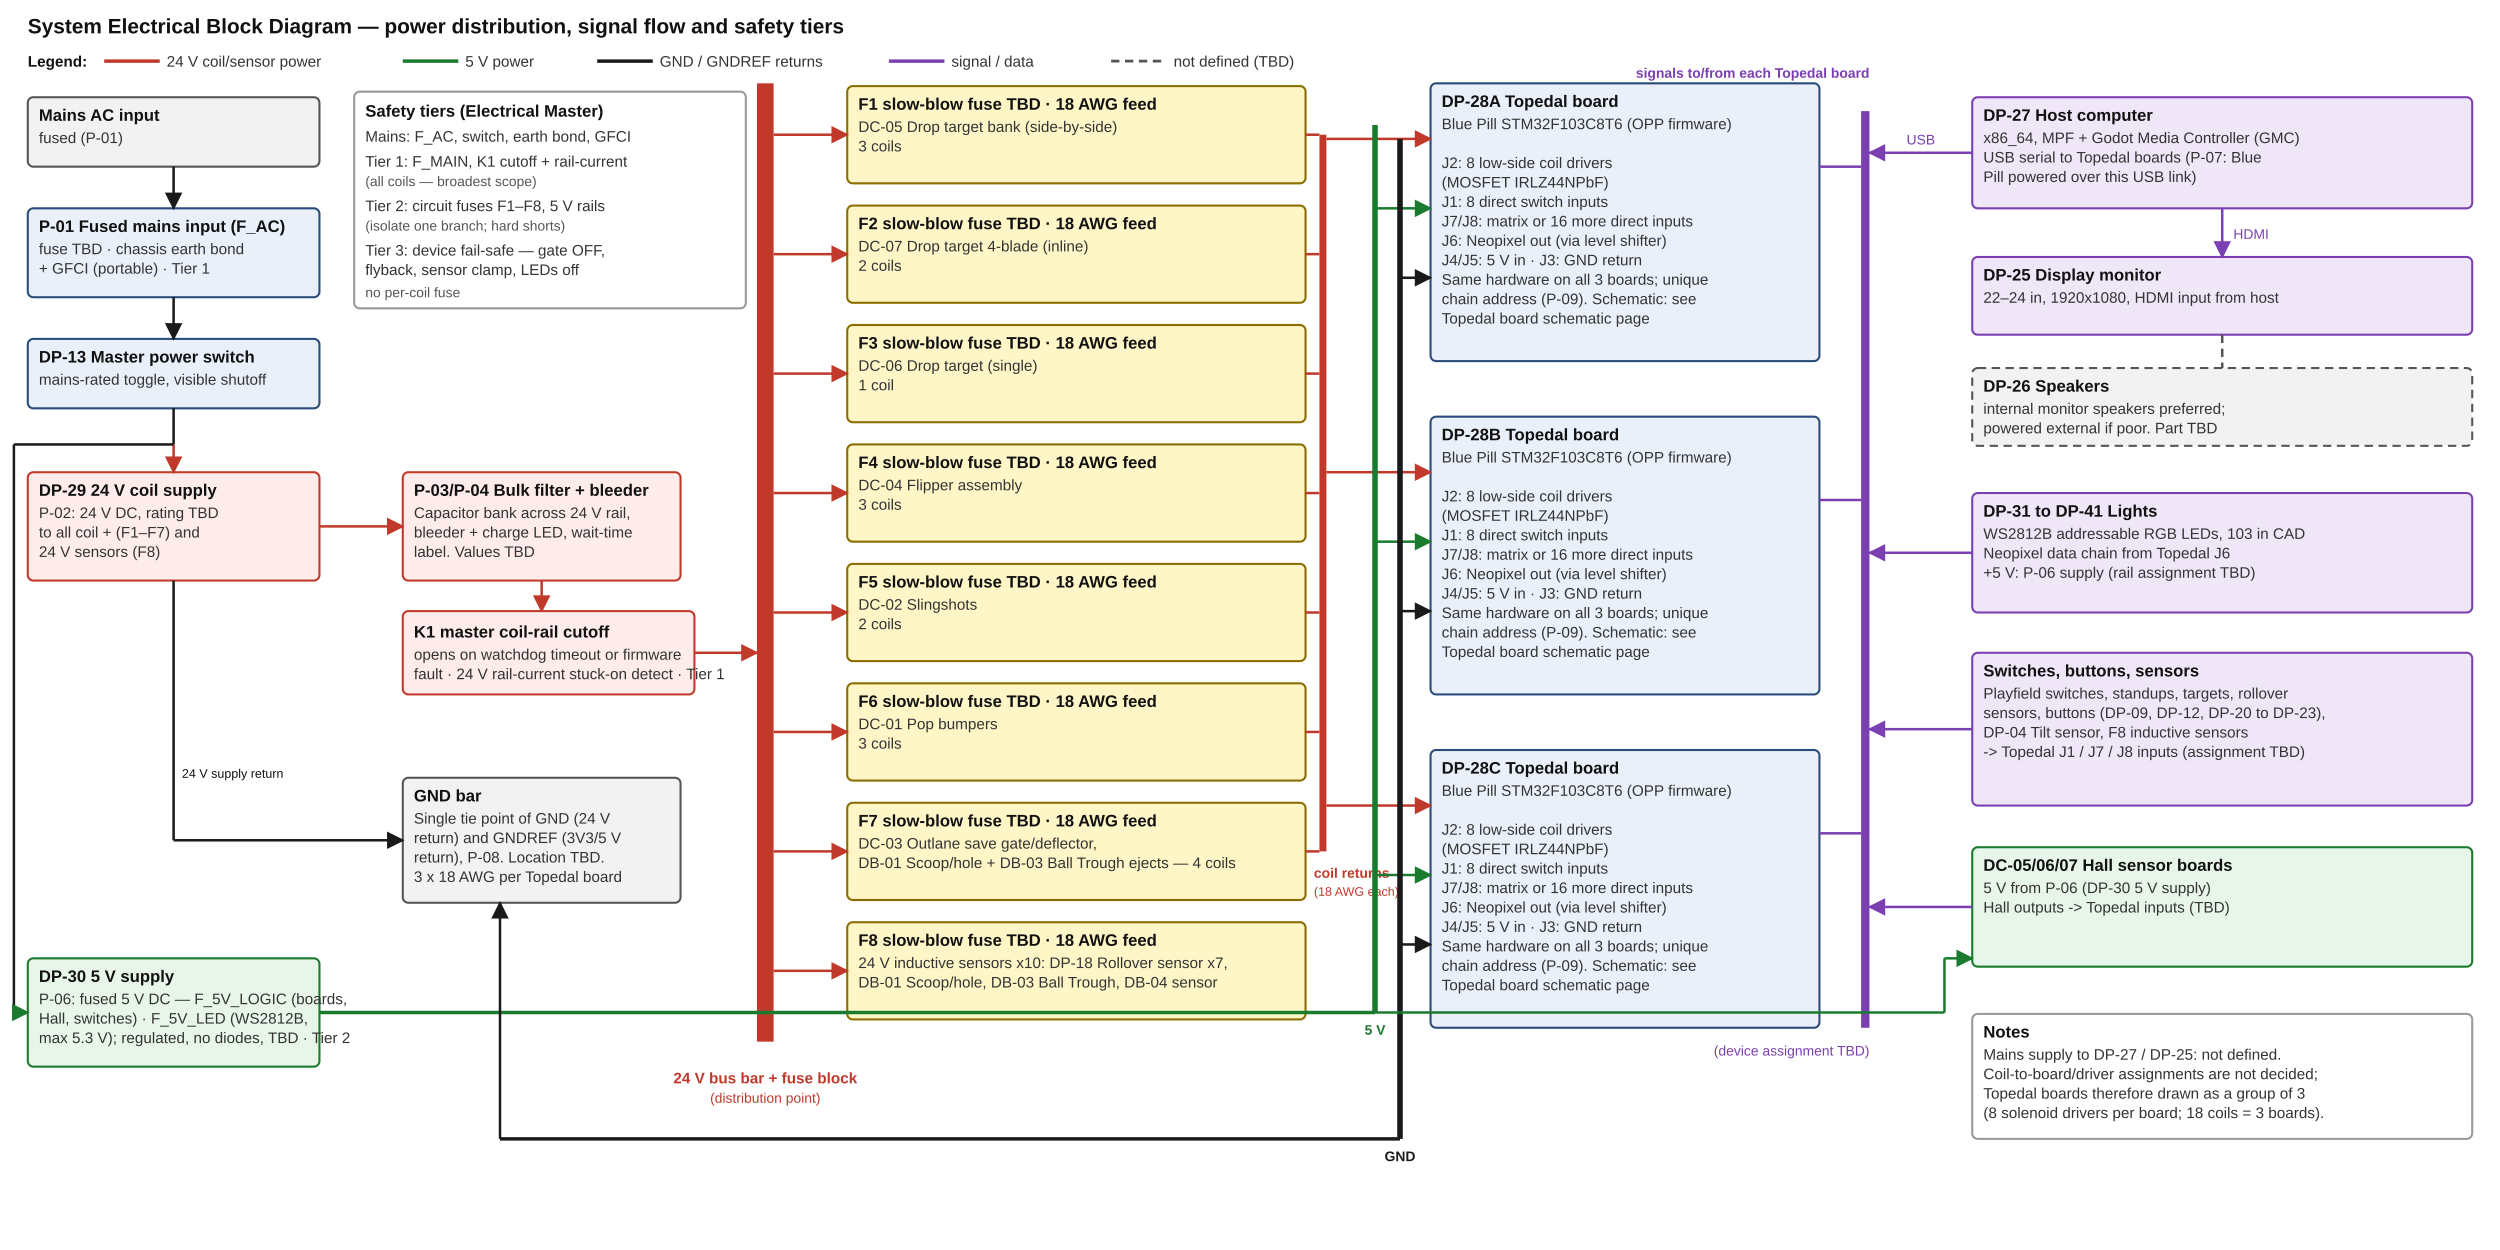
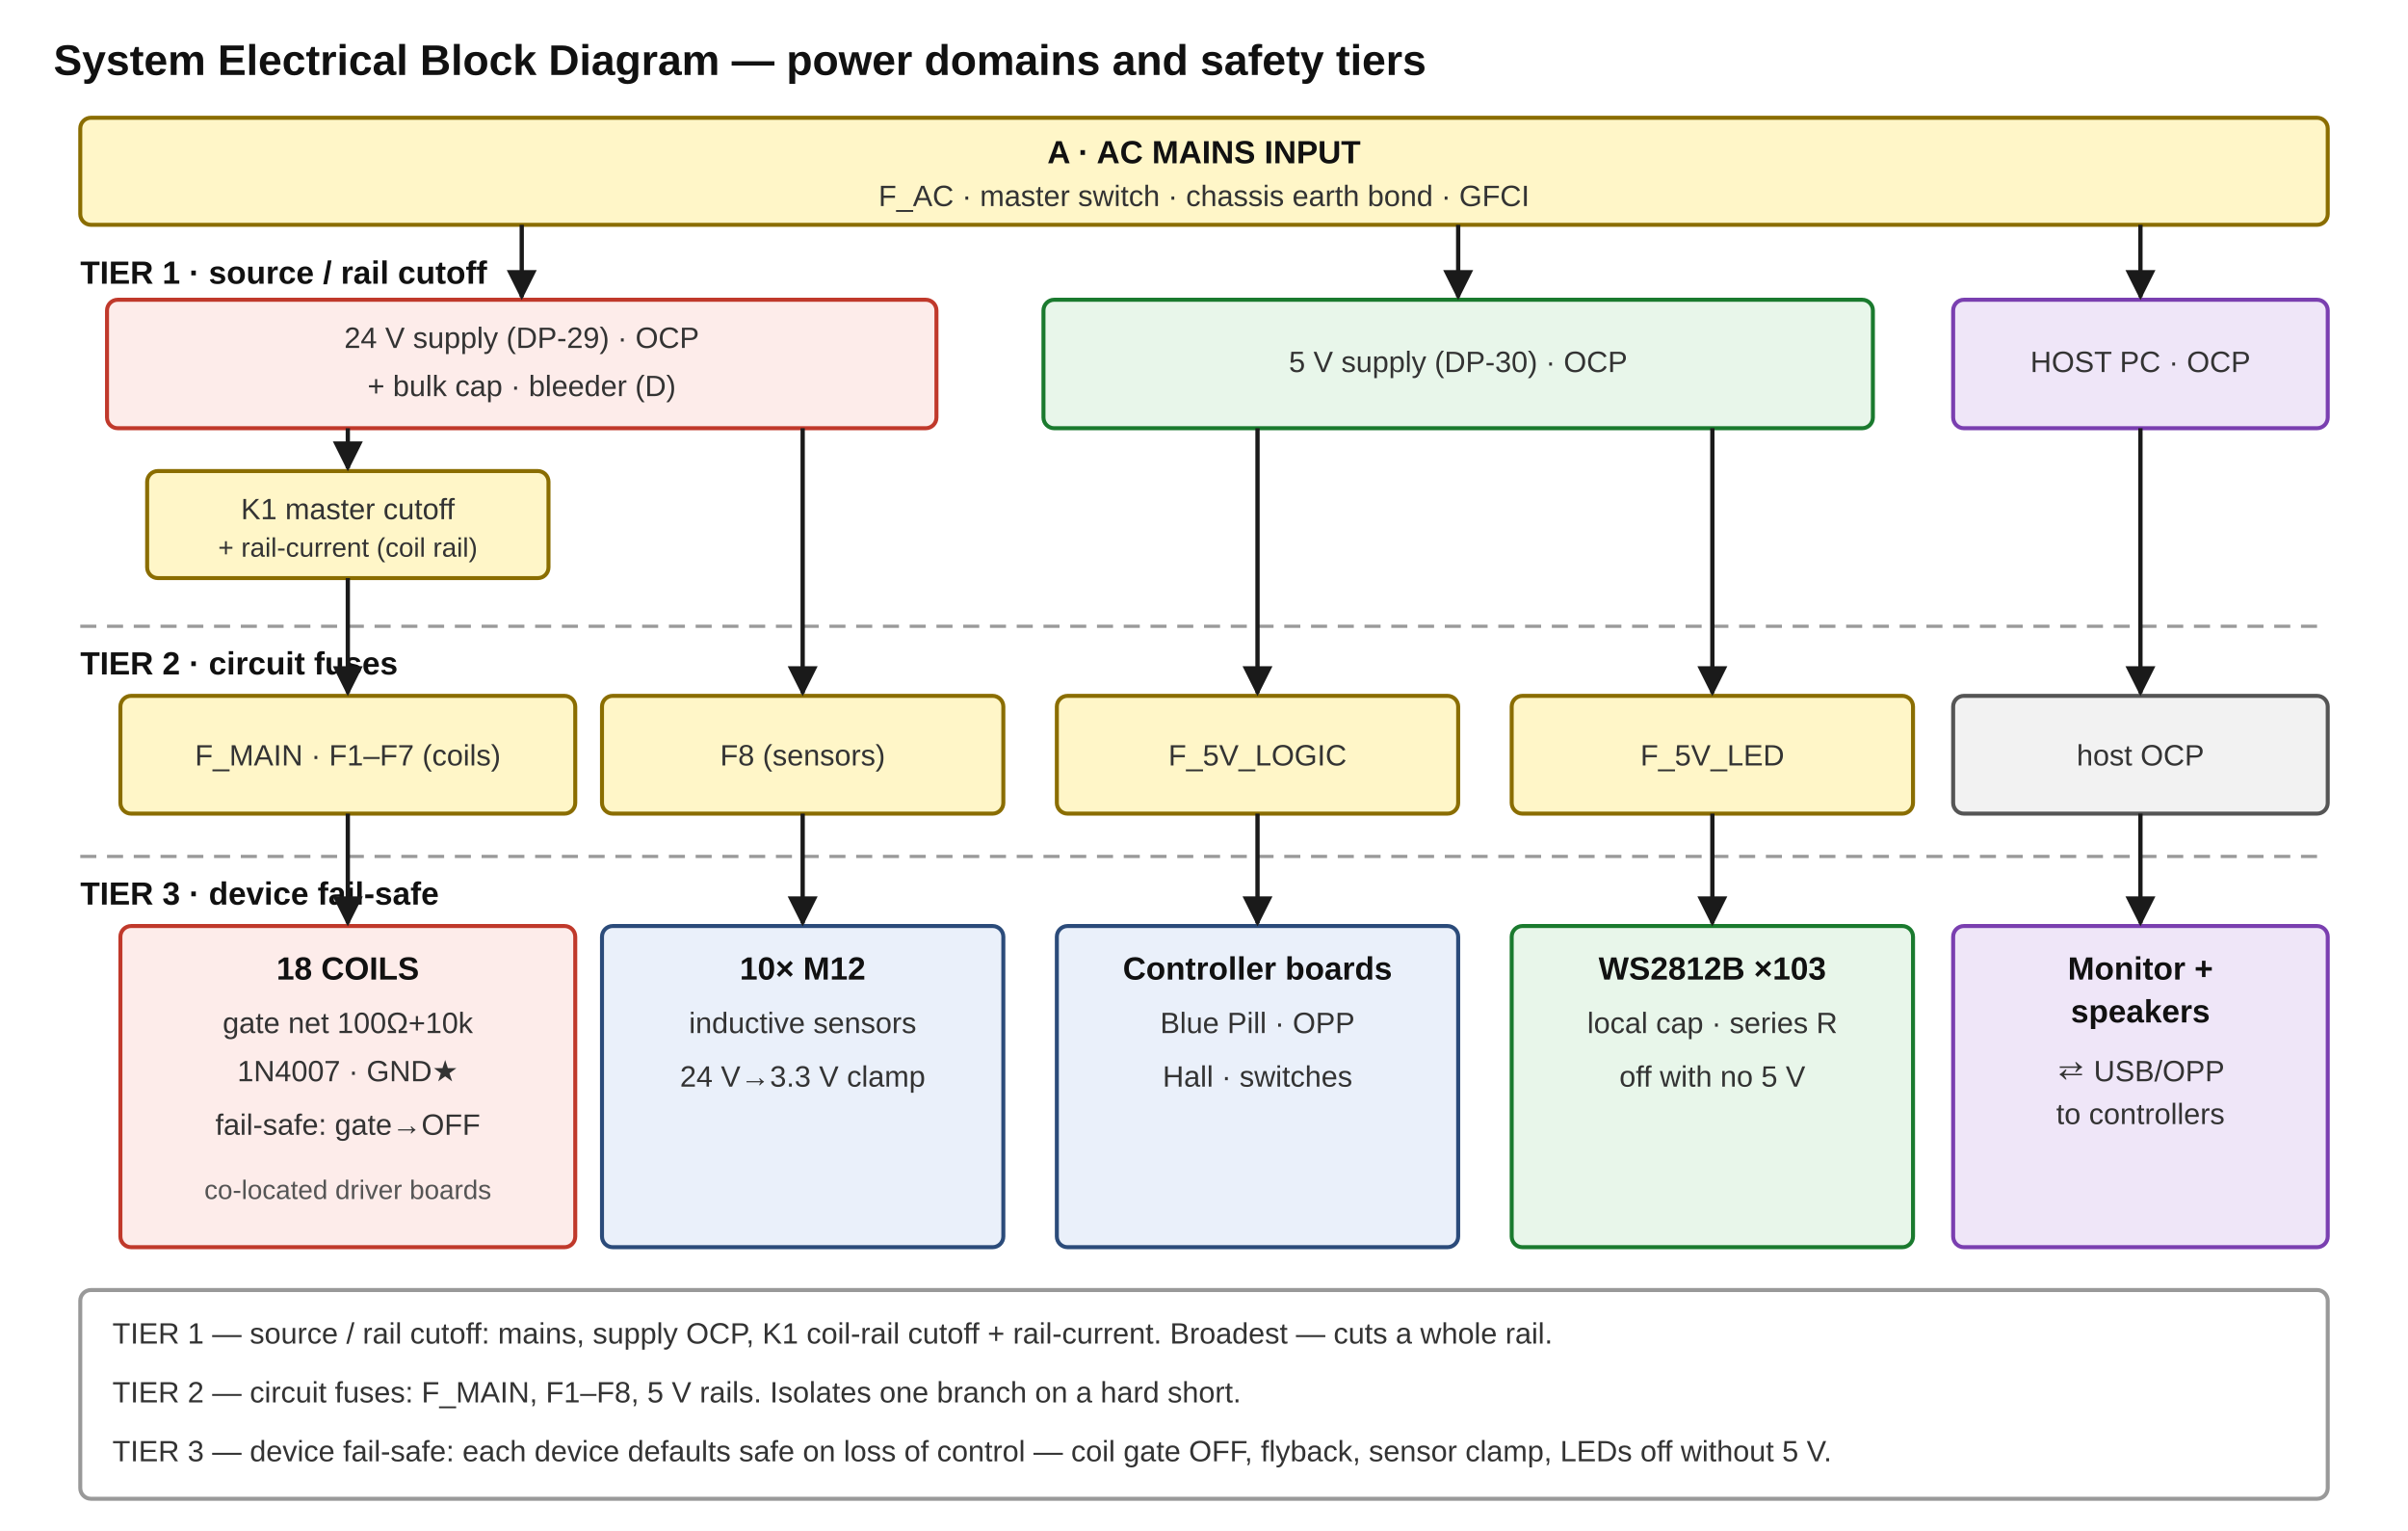
- <svg xmlns="http://www.w3.org/2000/svg" viewBox="0 0 1800 900" width="1800" height="900" font-family="Arial, Helvetica, sans-serif" font-size="12">
-   <rect width="1800" height="900" fill="#fff" />
-   <text x="20" y="24" font-size="15" font-weight="bold" fill="#111">System Electrical Block Diagram — power distribution, signal flow and safety tiers</text>
+ <svg xmlns="http://www.w3.org/2000/svg" viewBox="0 0 900 572" width="900" height="572" font-family="Arial, Helvetica, sans-serif" font-size="12">
+   <rect width="900" height="572" fill="#fff" />
+   <text x="20" y="28" font-size="16" font-weight="bold" fill="#111">System Electrical Block Diagram — power domains and safety tiers</text>
  <defs>
-     <marker id="a1a1a1a" viewBox="0 0 10 10" refX="9" refY="5" markerWidth="7" markerHeight="7" orient="auto">
+     <marker id="ba" viewBox="0 0 10 10" refX="9" refY="5" markerWidth="7" markerHeight="7" orient="auto">
      <path d="M0 0L10 5L0 10z" fill="#1a1a1a" />
    </marker>
-     <marker id="ac0392b" viewBox="0 0 10 10" refX="9" refY="5" markerWidth="7" markerHeight="7" orient="auto">
-       <path d="M0 0L10 5L0 10z" fill="#c0392b" />
-     </marker>
-     <marker id="a1a7a2e" viewBox="0 0 10 10" refX="9" refY="5" markerWidth="7" markerHeight="7" orient="auto">
-       <path d="M0 0L10 5L0 10z" fill="#1a7a2e" />
-     </marker>
-     <marker id="a555555" viewBox="0 0 10 10" refX="9" refY="5" markerWidth="7" markerHeight="7" orient="auto">
-       <path d="M0 0L10 5L0 10z" fill="#555555" />
-     </marker>
-     <marker id="a7a3fb0" viewBox="0 0 10 10" refX="9" refY="5" markerWidth="7" markerHeight="7" orient="auto">
-       <path d="M0 0L10 5L0 10z" fill="#7a3fb0" />
-     </marker>
  </defs>
-   <text x="20" y="48" font-size="11" fill="#111" text-anchor="start" font-weight="bold">Legend:</text>
-   <line x1="75" y1="44" x2="115" y2="44" stroke="#c0392b" stroke-width="2.5" />
-   <text x="120" y="48" font-size="11" fill="#333" text-anchor="start">24 V coil/sensor power</text>
-   <line x1="290" y1="44" x2="330" y2="44" stroke="#1a7a2e" stroke-width="2.5" />
-   <text x="335" y="48" font-size="11" fill="#333" text-anchor="start">5 V power</text>
-   <line x1="430" y1="44" x2="470" y2="44" stroke="#1a1a1a" stroke-width="2.5" />
-   <text x="475" y="48" font-size="11" fill="#333" text-anchor="start">GND / GNDREF returns</text>
-   <line x1="640" y1="44" x2="680" y2="44" stroke="#7a3fb0" stroke-width="2.5" />
-   <text x="685" y="48" font-size="11" fill="#333" text-anchor="start">signal / data</text>
-   <line x1="800" y1="44" x2="840" y2="44" stroke="#555555" stroke-width="2" stroke-dasharray="6 4" />
-   <text x="845" y="48" font-size="11" fill="#333" text-anchor="start">not defined (TBD)</text>
-   <rect x="255" y="66" width="282" height="156" rx="4" fill="#ffffff" stroke="#999" stroke-width="1.5" />
-   <text x="263" y="84" font-weight="bold" fill="#111">Safety tiers (Electrical Master)</text>
-   <text x="263" y="102" font-size="11" fill="#333">Mains: F_AC, switch, earth bond, GFCI</text>
-   <text x="263" y="120" font-size="11" fill="#333">Tier 1: F_MAIN, K1 cutoff + rail-current</text>
-   <text x="263" y="134" font-size="10" fill="#555">(all coils — broadest scope)</text>
-   <text x="263" y="152" font-size="11" fill="#333">Tier 2: circuit fuses F1–F8, 5 V rails</text>
-   <text x="263" y="166" font-size="10" fill="#555">(isolate one branch; hard shorts)</text>
-   <text x="263" y="184" font-size="11" fill="#333">Tier 3: device fail-safe — gate OFF,</text>
-   <text x="263" y="198" font-size="11" fill="#333">flyback, sensor clamp, LEDs off</text>
-   <text x="263" y="214" font-size="10" fill="#555">no per-coil fuse</text>
-   <rect x="20" y="70" width="210" height="50" rx="4" fill="#f2f2f2" stroke="#555" stroke-width="1.5" />
-   <text x="28" y="87" font-weight="bold" fill="#111">Mains AC input</text>
-   <text x="28" y="103" font-size="11" fill="#333">fused (P-01)</text>
-   <rect x="20" y="150" width="210" height="64" rx="4" fill="#eaf0fa" stroke="#2b4b7a" stroke-width="1.5" />
-   <text x="28" y="167" font-weight="bold" fill="#111">P-01 Fused mains input (F_AC)</text>
-   <text x="28" y="183" font-size="11" fill="#333">fuse TBD · chassis earth bond</text>
-   <text x="28" y="197" font-size="11" fill="#333">+ GFCI (portable) · Tier 1</text>
-   <rect x="20" y="244" width="210" height="50" rx="4" fill="#eaf0fa" stroke="#2b4b7a" stroke-width="1.5" />
-   <text x="28" y="261" font-weight="bold" fill="#111">DP-13 Master power switch</text>
-   <text x="28" y="277" font-size="11" fill="#333">mains-rated toggle, visible shutoff</text>
-   <line x1="125" y1="120" x2="125" y2="150" stroke="#1a1a1a" stroke-width="1.8" marker-end="url(#a1a1a1a)" />
-   <line x1="125" y1="214" x2="125" y2="244" stroke="#1a1a1a" stroke-width="1.8" marker-end="url(#a1a1a1a)" />
-   <rect x="20" y="340" width="210" height="78" rx="4" fill="#fdecea" stroke="#c0392b" stroke-width="1.5" />
-   <text x="28" y="357" font-weight="bold" fill="#111">DP-29 24 V coil supply</text>
-   <text x="28" y="373" font-size="11" fill="#333">P-02: 24 V DC, rating TBD</text>
-   <text x="28" y="387" font-size="11" fill="#333">to all coil + (F1–F7) and</text>
-   <text x="28" y="401" font-size="11" fill="#333">24 V sensors (F8)</text>
-   <rect x="20" y="690" width="210" height="78" rx="4" fill="#e8f6ea" stroke="#1a7a2e" stroke-width="1.5" />
-   <text x="28" y="707" font-weight="bold" fill="#111">DP-30 5 V supply</text>
-   <text x="28" y="723" font-size="11" fill="#333">P-06: fused 5 V DC — F_5V_LOGIC (boards,</text>
-   <text x="28" y="737" font-size="11" fill="#333">Hall, switches) · F_5V_LED (WS2812B,</text>
-   <text x="28" y="751" font-size="11" fill="#333">max 5.3 V); regulated, no diodes, TBD · Tier 2</text>
-   <line x1="125" y1="294" x2="125" y2="320" stroke="#1a1a1a" stroke-width="1.8" />
-   <line x1="125" y1="320" x2="125" y2="340" stroke="#c0392b" stroke-width="1.8" marker-end="url(#ac0392b)" />
-   <line x1="125" y1="320" x2="10" y2="320" stroke="#1a1a1a" stroke-width="1.8" />
-   <line x1="10" y1="320" x2="10" y2="729" stroke="#1a1a1a" stroke-width="1.8" />
-   <line x1="10" y1="729" x2="20" y2="729" stroke="#1a7a2e" stroke-width="1.8" marker-end="url(#a1a7a2e)" />
-   <rect x="290" y="340" width="200" height="78" rx="4" fill="#fdecea" stroke="#c0392b" stroke-width="1.5" />
-   <text x="298" y="357" font-weight="bold" fill="#111">P-03/P-04 Bulk filter + bleeder</text>
-   <text x="298" y="373" font-size="11" fill="#333">Capacitor bank across 24 V rail,</text>
-   <text x="298" y="387" font-size="11" fill="#333">bleeder + charge LED, wait-time</text>
-   <text x="298" y="401" font-size="11" fill="#333">label. Values TBD</text>
-   <line x1="230" y1="379" x2="290" y2="379" stroke="#c0392b" stroke-width="1.8" marker-end="url(#ac0392b)" />
-   <rect x="545" y="60" width="12" height="690" fill="#c0392b" />
-   <text x="551" y="780" font-size="11" fill="#c0392b" text-anchor="middle" font-weight="bold">24 V bus bar + fuse block</text>
-   <text x="551" y="794" font-size="10" fill="#c0392b" text-anchor="middle">(distribution point)</text>
-   <line x1="390" y1="418" x2="390" y2="440" stroke="#c0392b" stroke-width="1.8" marker-end="url(#ac0392b)" />
-   <rect x="290" y="440" width="210" height="60" rx="4" fill="#fdecea" stroke="#c0392b" stroke-width="1.5" />
-   <text x="298" y="459" font-weight="bold" fill="#111">K1 master coil-rail cutoff</text>
-   <text x="298" y="475" font-size="11" fill="#333">opens on watchdog timeout or firmware</text>
-   <text x="298" y="489" font-size="11" fill="#333">fault · 24 V rail-current stuck-on detect · Tier 1</text>
-   <line x1="500" y1="470" x2="545" y2="470" stroke="#c0392b" stroke-width="1.8" marker-end="url(#ac0392b)" />
-   <rect x="610" y="62" width="330" height="70" rx="4" fill="#fff6c8" stroke="#8a6d00" stroke-width="1.5" />
-   <text x="618" y="79" font-weight="bold" fill="#111">F1 slow-blow fuse TBD · 18 AWG feed</text>
-   <text x="618" y="95" font-size="11" fill="#333">DC-05 Drop target bank (side-by-side)</text>
-   <text x="618" y="109" font-size="11" fill="#333">3 coils</text>
-   <line x1="557" y1="97" x2="610" y2="97" stroke="#c0392b" stroke-width="1.8" marker-end="url(#ac0392b)" />
-   <line x1="940" y1="97" x2="950" y2="97" stroke="#c0392b" stroke-width="1.8" />
-   <rect x="610" y="148" width="330" height="70" rx="4" fill="#fff6c8" stroke="#8a6d00" stroke-width="1.5" />
-   <text x="618" y="165" font-weight="bold" fill="#111">F2 slow-blow fuse TBD · 18 AWG feed</text>
-   <text x="618" y="181" font-size="11" fill="#333">DC-07 Drop target 4-blade (inline)</text>
-   <text x="618" y="195" font-size="11" fill="#333">2 coils</text>
-   <line x1="557" y1="183" x2="610" y2="183" stroke="#c0392b" stroke-width="1.8" marker-end="url(#ac0392b)" />
-   <line x1="940" y1="183" x2="950" y2="183" stroke="#c0392b" stroke-width="1.8" />
-   <rect x="610" y="234" width="330" height="70" rx="4" fill="#fff6c8" stroke="#8a6d00" stroke-width="1.5" />
-   <text x="618" y="251" font-weight="bold" fill="#111">F3 slow-blow fuse TBD · 18 AWG feed</text>
-   <text x="618" y="267" font-size="11" fill="#333">DC-06 Drop target (single)</text>
-   <text x="618" y="281" font-size="11" fill="#333">1 coil</text>
-   <line x1="557" y1="269" x2="610" y2="269" stroke="#c0392b" stroke-width="1.8" marker-end="url(#ac0392b)" />
-   <line x1="940" y1="269" x2="950" y2="269" stroke="#c0392b" stroke-width="1.8" />
-   <rect x="610" y="320" width="330" height="70" rx="4" fill="#fff6c8" stroke="#8a6d00" stroke-width="1.5" />
-   <text x="618" y="337" font-weight="bold" fill="#111">F4 slow-blow fuse TBD · 18 AWG feed</text>
-   <text x="618" y="353" font-size="11" fill="#333">DC-04 Flipper assembly</text>
-   <text x="618" y="367" font-size="11" fill="#333">3 coils</text>
-   <line x1="557" y1="355" x2="610" y2="355" stroke="#c0392b" stroke-width="1.8" marker-end="url(#ac0392b)" />
-   <line x1="940" y1="355" x2="950" y2="355" stroke="#c0392b" stroke-width="1.8" />
-   <rect x="610" y="406" width="330" height="70" rx="4" fill="#fff6c8" stroke="#8a6d00" stroke-width="1.5" />
-   <text x="618" y="423" font-weight="bold" fill="#111">F5 slow-blow fuse TBD · 18 AWG feed</text>
-   <text x="618" y="439" font-size="11" fill="#333">DC-02 Slingshots</text>
-   <text x="618" y="453" font-size="11" fill="#333">2 coils</text>
-   <line x1="557" y1="441" x2="610" y2="441" stroke="#c0392b" stroke-width="1.8" marker-end="url(#ac0392b)" />
-   <line x1="940" y1="441" x2="950" y2="441" stroke="#c0392b" stroke-width="1.8" />
-   <rect x="610" y="492" width="330" height="70" rx="4" fill="#fff6c8" stroke="#8a6d00" stroke-width="1.5" />
-   <text x="618" y="509" font-weight="bold" fill="#111">F6 slow-blow fuse TBD · 18 AWG feed</text>
-   <text x="618" y="525" font-size="11" fill="#333">DC-01 Pop bumpers</text>
-   <text x="618" y="539" font-size="11" fill="#333">3 coils</text>
-   <line x1="557" y1="527" x2="610" y2="527" stroke="#c0392b" stroke-width="1.8" marker-end="url(#ac0392b)" />
-   <line x1="940" y1="527" x2="950" y2="527" stroke="#c0392b" stroke-width="1.8" />
-   <rect x="610" y="578" width="330" height="70" rx="4" fill="#fff6c8" stroke="#8a6d00" stroke-width="1.5" />
-   <text x="618" y="595" font-weight="bold" fill="#111">F7 slow-blow fuse TBD · 18 AWG feed</text>
-   <text x="618" y="611" font-size="11" fill="#333">DC-03 Outlane save gate/deflector,</text>
-   <text x="618" y="625" font-size="11" fill="#333">DB-01 Scoop/hole + DB-03 Ball Trough ejects — 4 coils</text>
-   <line x1="557" y1="613" x2="610" y2="613" stroke="#c0392b" stroke-width="1.8" marker-end="url(#ac0392b)" />
-   <line x1="940" y1="613" x2="950" y2="613" stroke="#c0392b" stroke-width="1.8" />
-   <rect x="610" y="664" width="330" height="70" rx="4" fill="#fff6c8" stroke="#8a6d00" stroke-width="1.5" />
-   <text x="618" y="681" font-weight="bold" fill="#111">F8 slow-blow fuse TBD · 18 AWG feed</text>
-   <text x="618" y="697" font-size="11" fill="#333">24 V inductive sensors x10: DP-18 Rollover sensor x7,</text>
-   <text x="618" y="711" font-size="11" fill="#333">DB-01 Scoop/hole, DB-03 Ball Trough, DB-04 sensor</text>
-   <line x1="557" y1="699" x2="610" y2="699" stroke="#c0392b" stroke-width="1.8" marker-end="url(#ac0392b)" />
-   <rect x="950" y="97" width="5" height="516" fill="#c0392b" />
-   <text x="946" y="632" font-size="10" fill="#c0392b" text-anchor="start" font-weight="bold">coil returns</text>
-   <text x="946" y="645" font-size="9" fill="#c0392b" text-anchor="start">(18 AWG each)</text>
-   <rect x="1030" y="60" width="280" height="200" rx="4" fill="#eaf0fa" stroke="#2b4b7a" stroke-width="1.5" />
-   <text x="1038" y="77" font-weight="bold" fill="#111">DP-28A Topedal board</text>
-   <text x="1038" y="93" font-size="11" fill="#333">Blue Pill STM32F103C8T6 (OPP firmware)</text>
-   <text x="1038" y="107" font-size="11" fill="#333" />
-   <text x="1038" y="121" font-size="11" fill="#333">J2: 8 low-side coil drivers</text>
-   <text x="1038" y="135" font-size="11" fill="#333">    (MOSFET IRLZ44NPbF)</text>
-   <text x="1038" y="149" font-size="11" fill="#333">J1: 8 direct switch inputs</text>
-   <text x="1038" y="163" font-size="11" fill="#333">J7/J8: matrix or 16 more direct inputs</text>
-   <text x="1038" y="177" font-size="11" fill="#333">J6: Neopixel out (via level shifter)</text>
-   <text x="1038" y="191" font-size="11" fill="#333">J4/J5: 5 V in · J3: GND return</text>
-   <text x="1038" y="205" font-size="11" fill="#333">Same hardware on all 3 boards; unique</text>
-   <text x="1038" y="219" font-size="11" fill="#333">chain address (P-09). Schematic: see</text>
-   <text x="1038" y="233" font-size="11" fill="#333">Topedal board schematic page</text>
-   <line x1="955" y1="100" x2="1030" y2="100" stroke="#c0392b" stroke-width="1.8" marker-end="url(#ac0392b)" />
-   <rect x="1030" y="300" width="280" height="200" rx="4" fill="#eaf0fa" stroke="#2b4b7a" stroke-width="1.5" />
-   <text x="1038" y="317" font-weight="bold" fill="#111">DP-28B Topedal board</text>
-   <text x="1038" y="333" font-size="11" fill="#333">Blue Pill STM32F103C8T6 (OPP firmware)</text>
-   <text x="1038" y="347" font-size="11" fill="#333" />
-   <text x="1038" y="361" font-size="11" fill="#333">J2: 8 low-side coil drivers</text>
-   <text x="1038" y="375" font-size="11" fill="#333">    (MOSFET IRLZ44NPbF)</text>
-   <text x="1038" y="389" font-size="11" fill="#333">J1: 8 direct switch inputs</text>
-   <text x="1038" y="403" font-size="11" fill="#333">J7/J8: matrix or 16 more direct inputs</text>
-   <text x="1038" y="417" font-size="11" fill="#333">J6: Neopixel out (via level shifter)</text>
-   <text x="1038" y="431" font-size="11" fill="#333">J4/J5: 5 V in · J3: GND return</text>
-   <text x="1038" y="445" font-size="11" fill="#333">Same hardware on all 3 boards; unique</text>
-   <text x="1038" y="459" font-size="11" fill="#333">chain address (P-09). Schematic: see</text>
-   <text x="1038" y="473" font-size="11" fill="#333">Topedal board schematic page</text>
-   <line x1="955" y1="340" x2="1030" y2="340" stroke="#c0392b" stroke-width="1.8" marker-end="url(#ac0392b)" />
-   <rect x="1030" y="540" width="280" height="200" rx="4" fill="#eaf0fa" stroke="#2b4b7a" stroke-width="1.5" />
-   <text x="1038" y="557" font-weight="bold" fill="#111">DP-28C Topedal board</text>
-   <text x="1038" y="573" font-size="11" fill="#333">Blue Pill STM32F103C8T6 (OPP firmware)</text>
-   <text x="1038" y="587" font-size="11" fill="#333" />
-   <text x="1038" y="601" font-size="11" fill="#333">J2: 8 low-side coil drivers</text>
-   <text x="1038" y="615" font-size="11" fill="#333">    (MOSFET IRLZ44NPbF)</text>
-   <text x="1038" y="629" font-size="11" fill="#333">J1: 8 direct switch inputs</text>
-   <text x="1038" y="643" font-size="11" fill="#333">J7/J8: matrix or 16 more direct inputs</text>
-   <text x="1038" y="657" font-size="11" fill="#333">J6: Neopixel out (via level shifter)</text>
-   <text x="1038" y="671" font-size="11" fill="#333">J4/J5: 5 V in · J3: GND return</text>
-   <text x="1038" y="685" font-size="11" fill="#333">Same hardware on all 3 boards; unique</text>
-   <text x="1038" y="699" font-size="11" fill="#333">chain address (P-09). Schematic: see</text>
-   <text x="1038" y="713" font-size="11" fill="#333">Topedal board schematic page</text>
-   <line x1="955" y1="580" x2="1030" y2="580" stroke="#c0392b" stroke-width="1.8" marker-end="url(#ac0392b)" />
-   <text x="990" y="745" font-size="10" fill="#1a7a2e" text-anchor="middle" font-weight="bold">5 V</text>
-   <text x="1008" y="836" font-size="10" fill="#1a1a1a" text-anchor="middle" font-weight="bold">GND</text>
-   <line x1="230" y1="729" x2="990" y2="729" stroke="#1a7a2e" stroke-width="2.5" />
-   <rect x="988" y="90" width="4" height="639" fill="#1a7a2e" />
-   <line x1="990" y1="150" x2="1030" y2="150" stroke="#1a7a2e" stroke-width="1.8" marker-end="url(#a1a7a2e)" />
-   <line x1="990" y1="390" x2="1030" y2="390" stroke="#1a7a2e" stroke-width="1.8" marker-end="url(#a1a7a2e)" />
-   <line x1="990" y1="630" x2="1030" y2="630" stroke="#1a7a2e" stroke-width="1.8" marker-end="url(#a1a7a2e)" />
-   <rect x="1006" y="100" width="4" height="720" fill="#1a1a1a" />
-   <line x1="1008" y1="200" x2="1030" y2="200" stroke="#1a1a1a" stroke-width="1.8" marker-end="url(#a1a1a1a)" />
-   <line x1="1008" y1="440" x2="1030" y2="440" stroke="#1a1a1a" stroke-width="1.8" marker-end="url(#a1a1a1a)" />
-   <line x1="1008" y1="680" x2="1030" y2="680" stroke="#1a1a1a" stroke-width="1.8" marker-end="url(#a1a1a1a)" />
-   <rect x="290" y="560" width="200" height="90" rx="4" fill="#f2f2f2" stroke="#555" stroke-width="1.5" />
-   <text x="298" y="577" font-weight="bold" fill="#111">GND bar</text>
-   <text x="298" y="593" font-size="11" fill="#333">Single tie point of GND (24 V</text>
-   <text x="298" y="607" font-size="11" fill="#333">return) and GNDREF (3V3/5 V</text>
-   <text x="298" y="621" font-size="11" fill="#333">return), P-08. Location TBD.</text>
-   <text x="298" y="635" font-size="11" fill="#333">3 x 18 AWG per Topedal board</text>
-   <line x1="1008" y1="820" x2="360" y2="820" stroke="#1a1a1a" stroke-width="2.5" />
-   <line x1="360" y1="820" x2="360" y2="650" stroke="#1a1a1a" stroke-width="1.8" marker-end="url(#a1a1a1a)" />
-   <line x1="125" y1="418" x2="125" y2="605" stroke="#1a1a1a" stroke-width="1.8" />
-   <line x1="125" y1="605" x2="290" y2="605" stroke="#1a1a1a" stroke-width="1.8" marker-end="url(#a1a1a1a)" />
-   <text x="131" y="560" font-size="9" fill="#111" text-anchor="start">24 V supply return</text>
-   <rect x="1340" y="80" width="6" height="660" fill="#7a3fb0" />
-   <text x="1346" y="56" font-size="10" fill="#7a3fb0" text-anchor="end" font-weight="bold">signals to/from each Topedal board</text>
-   <text x="1346" y="760" font-size="10" fill="#7a3fb0" text-anchor="end">(device assignment TBD)</text>
-   <line x1="1310" y1="120" x2="1340" y2="120" stroke="#7a3fb0" stroke-width="1.8" />
-   <line x1="1310" y1="360" x2="1340" y2="360" stroke="#7a3fb0" stroke-width="1.8" />
-   <line x1="1310" y1="600" x2="1340" y2="600" stroke="#7a3fb0" stroke-width="1.8" />
-   <rect x="1420" y="70" width="360" height="80" rx="4" fill="#efe6f8" stroke="#7a3fb0" stroke-width="1.5" />
-   <text x="1428" y="87" font-weight="bold" fill="#111">DP-27 Host computer</text>
-   <text x="1428" y="103" font-size="11" fill="#333">x86_64, MPF + Godot Media Controller (GMC)</text>
-   <text x="1428" y="117" font-size="11" fill="#333">USB serial to Topedal boards (P-07: Blue</text>
-   <text x="1428" y="131" font-size="11" fill="#333">Pill powered over this USB link)</text>
-   <line x1="1420" y1="110" x2="1346" y2="110" stroke="#7a3fb0" stroke-width="1.8" marker-end="url(#a7a3fb0)" />
-   <text x="1383" y="104" font-size="10" fill="#7a3fb0" text-anchor="middle">USB</text>
-   <rect x="1420" y="185" width="360" height="56" rx="4" fill="#efe6f8" stroke="#7a3fb0" stroke-width="1.5" />
-   <text x="1428" y="202" font-weight="bold" fill="#111">DP-25 Display monitor</text>
-   <text x="1428" y="218" font-size="11" fill="#333">22–24 in, 1920x1080, HDMI input from host</text>
-   <line x1="1600" y1="150" x2="1600" y2="185" stroke="#7a3fb0" stroke-width="1.8" marker-end="url(#a7a3fb0)" />
-   <text x="1608" y="172" font-size="10" fill="#7a3fb0" text-anchor="start">HDMI</text>
-   <rect x="1420" y="265" width="360" height="56" rx="4" fill="#f2f2f2" stroke="#555" stroke-width="1.5" stroke-dasharray="6 4" />
-   <text x="1428" y="282" font-weight="bold" fill="#111">DP-26 Speakers</text>
-   <text x="1428" y="298" font-size="11" fill="#333">internal monitor speakers preferred;</text>
-   <text x="1428" y="312" font-size="11" fill="#333">powered external if poor. Part TBD</text>
-   <line x1="1600" y1="241" x2="1600" y2="265" stroke="#555555" stroke-width="1.8" stroke-dasharray="6 4" />
-   <rect x="1420" y="355" width="360" height="86" rx="4" fill="#efe6f8" stroke="#7a3fb0" stroke-width="1.5" />
-   <text x="1428" y="372" font-weight="bold" fill="#111">DP-31 to DP-41 Lights</text>
-   <text x="1428" y="388" font-size="11" fill="#333">WS2812B addressable RGB LEDs, 103 in CAD</text>
-   <text x="1428" y="402" font-size="11" fill="#333">Neopixel data chain from Topedal J6</text>
-   <text x="1428" y="416" font-size="11" fill="#333">+5 V: P-06 supply (rail assignment TBD)</text>
-   <line x1="1420" y1="398" x2="1346" y2="398" stroke="#7a3fb0" stroke-width="1.8" marker-end="url(#a7a3fb0)" />
-   <rect x="1420" y="470" width="360" height="110" rx="4" fill="#efe6f8" stroke="#7a3fb0" stroke-width="1.5" />
-   <text x="1428" y="487" font-weight="bold" fill="#111">Switches, buttons, sensors</text>
-   <text x="1428" y="503" font-size="11" fill="#333">Playfield switches, standups, targets, rollover</text>
-   <text x="1428" y="517" font-size="11" fill="#333">sensors, buttons (DP-09, DP-12, DP-20 to DP-23),</text>
-   <text x="1428" y="531" font-size="11" fill="#333">DP-04 Tilt sensor, F8 inductive sensors</text>
-   <text x="1428" y="545" font-size="11" fill="#333">-&gt; Topedal J1 / J7 / J8 inputs (assignment TBD)</text>
-   <line x1="1420" y1="525" x2="1346" y2="525" stroke="#7a3fb0" stroke-width="1.8" marker-end="url(#a7a3fb0)" />
-   <rect x="1420" y="610" width="360" height="86" rx="4" fill="#e8f6ea" stroke="#1a7a2e" stroke-width="1.5" />
-   <text x="1428" y="627" font-weight="bold" fill="#111">DC-05/06/07 Hall sensor boards</text>
-   <text x="1428" y="643" font-size="11" fill="#333">5 V from P-06 (DP-30 5 V supply)</text>
-   <text x="1428" y="657" font-size="11" fill="#333">Hall outputs -&gt; Topedal inputs (TBD)</text>
-   <line x1="1420" y1="653" x2="1346" y2="653" stroke="#7a3fb0" stroke-width="1.8" marker-end="url(#a7a3fb0)" />
-   <line x1="990" y1="729" x2="1400" y2="729" stroke="#1a7a2e" stroke-width="1.8" />
-   <line x1="1400" y1="729" x2="1400" y2="690" stroke="#1a7a2e" stroke-width="1.8" />
-   <line x1="1400" y1="690" x2="1420" y2="690" stroke="#1a7a2e" stroke-width="1.8" marker-end="url(#a1a7a2e)" />
-   <rect x="1420" y="730" width="360" height="90" rx="4" fill="#ffffff" stroke="#999" stroke-width="1.5" />
-   <text x="1428" y="747" font-weight="bold" fill="#111">Notes</text>
-   <text x="1428" y="763" font-size="11" fill="#333">Mains supply to DP-27 / DP-25: not defined.</text>
-   <text x="1428" y="777" font-size="11" fill="#333">Coil-to-board/driver assignments are not decided;</text>
-   <text x="1428" y="791" font-size="11" fill="#333">Topedal boards therefore drawn as a group of 3</text>
-   <text x="1428" y="805" font-size="11" fill="#333">(8 solenoid drivers per board; 18 coils = 3 boards).</text>
+   <rect x="30" y="44" width="840" height="40" rx="4" fill="#fff6c8" stroke="#8a6d00" stroke-width="1.5" />
+   <text x="450" y="61" text-anchor="middle" font-weight="bold" fill="#111">A · AC MAINS INPUT</text>
+   <text x="450" y="77" text-anchor="middle" font-size="11" fill="#333">F_AC · master switch · chassis earth bond · GFCI</text>
+   <text x="30" y="106" font-weight="bold" fill="#111">TIER 1 · source / rail cutoff</text>
+   <rect x="40" y="112" width="310" height="48" rx="4" fill="#fdecea" stroke="#c0392b" stroke-width="1.5" />
+   <text x="195" y="130" text-anchor="middle" font-size="11" fill="#333">24 V supply (DP-29) · OCP</text>
+   <text x="195" y="148" text-anchor="middle" font-size="11" fill="#333">+ bulk cap · bleeder (D)</text>
+   <rect x="390" y="112" width="310" height="48" rx="4" fill="#e8f6ea" stroke="#1a7a2e" stroke-width="1.5" />
+   <text x="545" y="139" text-anchor="middle" font-size="11" fill="#333">5 V supply (DP-30) · OCP</text>
+   <rect x="730" y="112" width="140" height="48" rx="4" fill="#efe6f8" stroke="#7a3fb0" stroke-width="1.5" />
+   <text x="800" y="139" text-anchor="middle" font-size="11" fill="#333">HOST PC · OCP</text>
+   <rect x="55" y="176" width="150" height="40" rx="4" fill="#fff6c8" stroke="#8a6d00" stroke-width="1.5" />
+   <text x="130" y="194" text-anchor="middle" font-size="11" fill="#333">K1 master cutoff</text>
+   <text x="130" y="208" text-anchor="middle" font-size="10" fill="#333">+ rail-current (coil rail)</text>
+   <line x1="195" y1="84" x2="195" y2="111" stroke="#1a1a1a" stroke-width="1.6" marker-end="url(#ba)" />
+   <line x1="545" y1="84" x2="545" y2="111" stroke="#1a1a1a" stroke-width="1.6" marker-end="url(#ba)" />
+   <line x1="800" y1="84" x2="800" y2="111" stroke="#1a1a1a" stroke-width="1.6" marker-end="url(#ba)" />
+   <line x1="130" y1="160" x2="130" y2="175" stroke="#1a1a1a" stroke-width="1.6" marker-end="url(#ba)" />
+   <line x1="30" y1="234" x2="870" y2="234" stroke="#999" stroke-width="1.2" stroke-dasharray="6 4" />
+   <text x="30" y="252" font-weight="bold" fill="#111">TIER 2 · circuit fuses</text>
+   <rect x="45" y="260" width="170" height="44" rx="4" fill="#fff6c8" stroke="#8a6d00" stroke-width="1.5" />
+   <text x="130" y="286" text-anchor="middle" font-size="11" fill="#333">F_MAIN · F1–F7 (coils)</text>
+   <rect x="225" y="260" width="150" height="44" rx="4" fill="#fff6c8" stroke="#8a6d00" stroke-width="1.5" />
+   <text x="300" y="286" text-anchor="middle" font-size="11" fill="#333">F8 (sensors)</text>
+   <rect x="395" y="260" width="150" height="44" rx="4" fill="#fff6c8" stroke="#8a6d00" stroke-width="1.5" />
+   <text x="470" y="286" text-anchor="middle" font-size="11" fill="#333">F_5V_LOGIC</text>
+   <rect x="565" y="260" width="150" height="44" rx="4" fill="#fff6c8" stroke="#8a6d00" stroke-width="1.5" />
+   <text x="640" y="286" text-anchor="middle" font-size="11" fill="#333">F_5V_LED</text>
+   <rect x="730" y="260" width="140" height="44" rx="4" fill="#f2f2f2" stroke="#555" stroke-width="1.5" />
+   <text x="800" y="286" text-anchor="middle" font-size="11" fill="#333">host OCP</text>
+   <line x1="130" y1="216" x2="130" y2="259" stroke="#1a1a1a" stroke-width="1.6" marker-end="url(#ba)" />
+   <line x1="300" y1="160" x2="300" y2="259" stroke="#1a1a1a" stroke-width="1.6" marker-end="url(#ba)" />
+   <line x1="470" y1="160" x2="470" y2="259" stroke="#1a1a1a" stroke-width="1.6" marker-end="url(#ba)" />
+   <line x1="640" y1="160" x2="640" y2="259" stroke="#1a1a1a" stroke-width="1.6" marker-end="url(#ba)" />
+   <line x1="800" y1="160" x2="800" y2="259" stroke="#1a1a1a" stroke-width="1.6" marker-end="url(#ba)" />
+   <line x1="30" y1="320" x2="870" y2="320" stroke="#999" stroke-width="1.2" stroke-dasharray="6 4" />
+   <text x="30" y="338" font-weight="bold" fill="#111">TIER 3 · device fail-safe</text>
+   <rect x="45" y="346" width="170" height="120" rx="4" fill="#fdecea" stroke="#c0392b" stroke-width="1.5" />
+   <text x="130" y="366" text-anchor="middle" font-weight="bold" fill="#111">18 COILS</text>
+   <text x="130" y="386" text-anchor="middle" font-size="11" fill="#333">gate net 100Ω+10k</text>
+   <text x="130" y="404" text-anchor="middle" font-size="11" fill="#333">1N4007 · GND★</text>
+   <text x="130" y="424" text-anchor="middle" font-size="11" fill="#333">fail-safe: gate→OFF</text>
+   <text x="130" y="448" text-anchor="middle" font-size="10" fill="#555">co-located driver boards</text>
+   <rect x="225" y="346" width="150" height="120" rx="4" fill="#eaf0fa" stroke="#2b4b7a" stroke-width="1.5" />
+   <text x="300" y="366" text-anchor="middle" font-weight="bold" fill="#111">10× M12</text>
+   <text x="300" y="386" text-anchor="middle" font-size="11" fill="#333">inductive sensors</text>
+   <text x="300" y="406" text-anchor="middle" font-size="11" fill="#333">24 V→3.3 V clamp</text>
+   <rect x="395" y="346" width="150" height="120" rx="4" fill="#eaf0fa" stroke="#2b4b7a" stroke-width="1.5" />
+   <text x="470" y="366" text-anchor="middle" font-weight="bold" fill="#111">Controller boards</text>
+   <text x="470" y="386" text-anchor="middle" font-size="11" fill="#333">Blue Pill · OPP</text>
+   <text x="470" y="406" text-anchor="middle" font-size="11" fill="#333">Hall · switches</text>
+   <rect x="565" y="346" width="150" height="120" rx="4" fill="#e8f6ea" stroke="#1a7a2e" stroke-width="1.5" />
+   <text x="640" y="366" text-anchor="middle" font-weight="bold" fill="#111">WS2812B ×103</text>
+   <text x="640" y="386" text-anchor="middle" font-size="11" fill="#333">local cap · series R</text>
+   <text x="640" y="406" text-anchor="middle" font-size="11" fill="#333">off with no 5 V</text>
+   <rect x="730" y="346" width="140" height="120" rx="4" fill="#efe6f8" stroke="#7a3fb0" stroke-width="1.5" />
+   <text x="800" y="366" text-anchor="middle" font-weight="bold" fill="#111">Monitor +</text>
+   <text x="800" y="382" text-anchor="middle" font-weight="bold" fill="#111">speakers</text>
+   <text x="800" y="404" text-anchor="middle" font-size="11" fill="#333">⇄ USB/OPP</text>
+   <text x="800" y="420" text-anchor="middle" font-size="11" fill="#333">to controllers</text>
+   <line x1="130" y1="304" x2="130" y2="345" stroke="#1a1a1a" stroke-width="1.6" marker-end="url(#ba)" />
+   <line x1="300" y1="304" x2="300" y2="345" stroke="#1a1a1a" stroke-width="1.6" marker-end="url(#ba)" />
+   <line x1="470" y1="304" x2="470" y2="345" stroke="#1a1a1a" stroke-width="1.6" marker-end="url(#ba)" />
+   <line x1="640" y1="304" x2="640" y2="345" stroke="#1a1a1a" stroke-width="1.6" marker-end="url(#ba)" />
+   <line x1="800" y1="304" x2="800" y2="345" stroke="#1a1a1a" stroke-width="1.6" marker-end="url(#ba)" />
+   <rect x="30" y="482" width="840" height="78" rx="4" fill="#ffffff" stroke="#999" stroke-width="1.5" />
+   <text x="42" y="502" font-size="11" fill="#333">TIER 1 — source / rail cutoff: mains, supply OCP, K1 coil-rail cutoff + rail-current. Broadest — cuts a whole rail.</text>
+   <text x="42" y="524" font-size="11" fill="#333">TIER 2 — circuit fuses: F_MAIN, F1–F8, 5 V rails. Isolates one branch on a hard short.</text>
+   <text x="42" y="546" font-size="11" fill="#333">TIER 3 — device fail-safe: each device defaults safe on loss of control — coil gate OFF, flyback, sensor clamp, LEDs off without 5 V.</text>
</svg>
